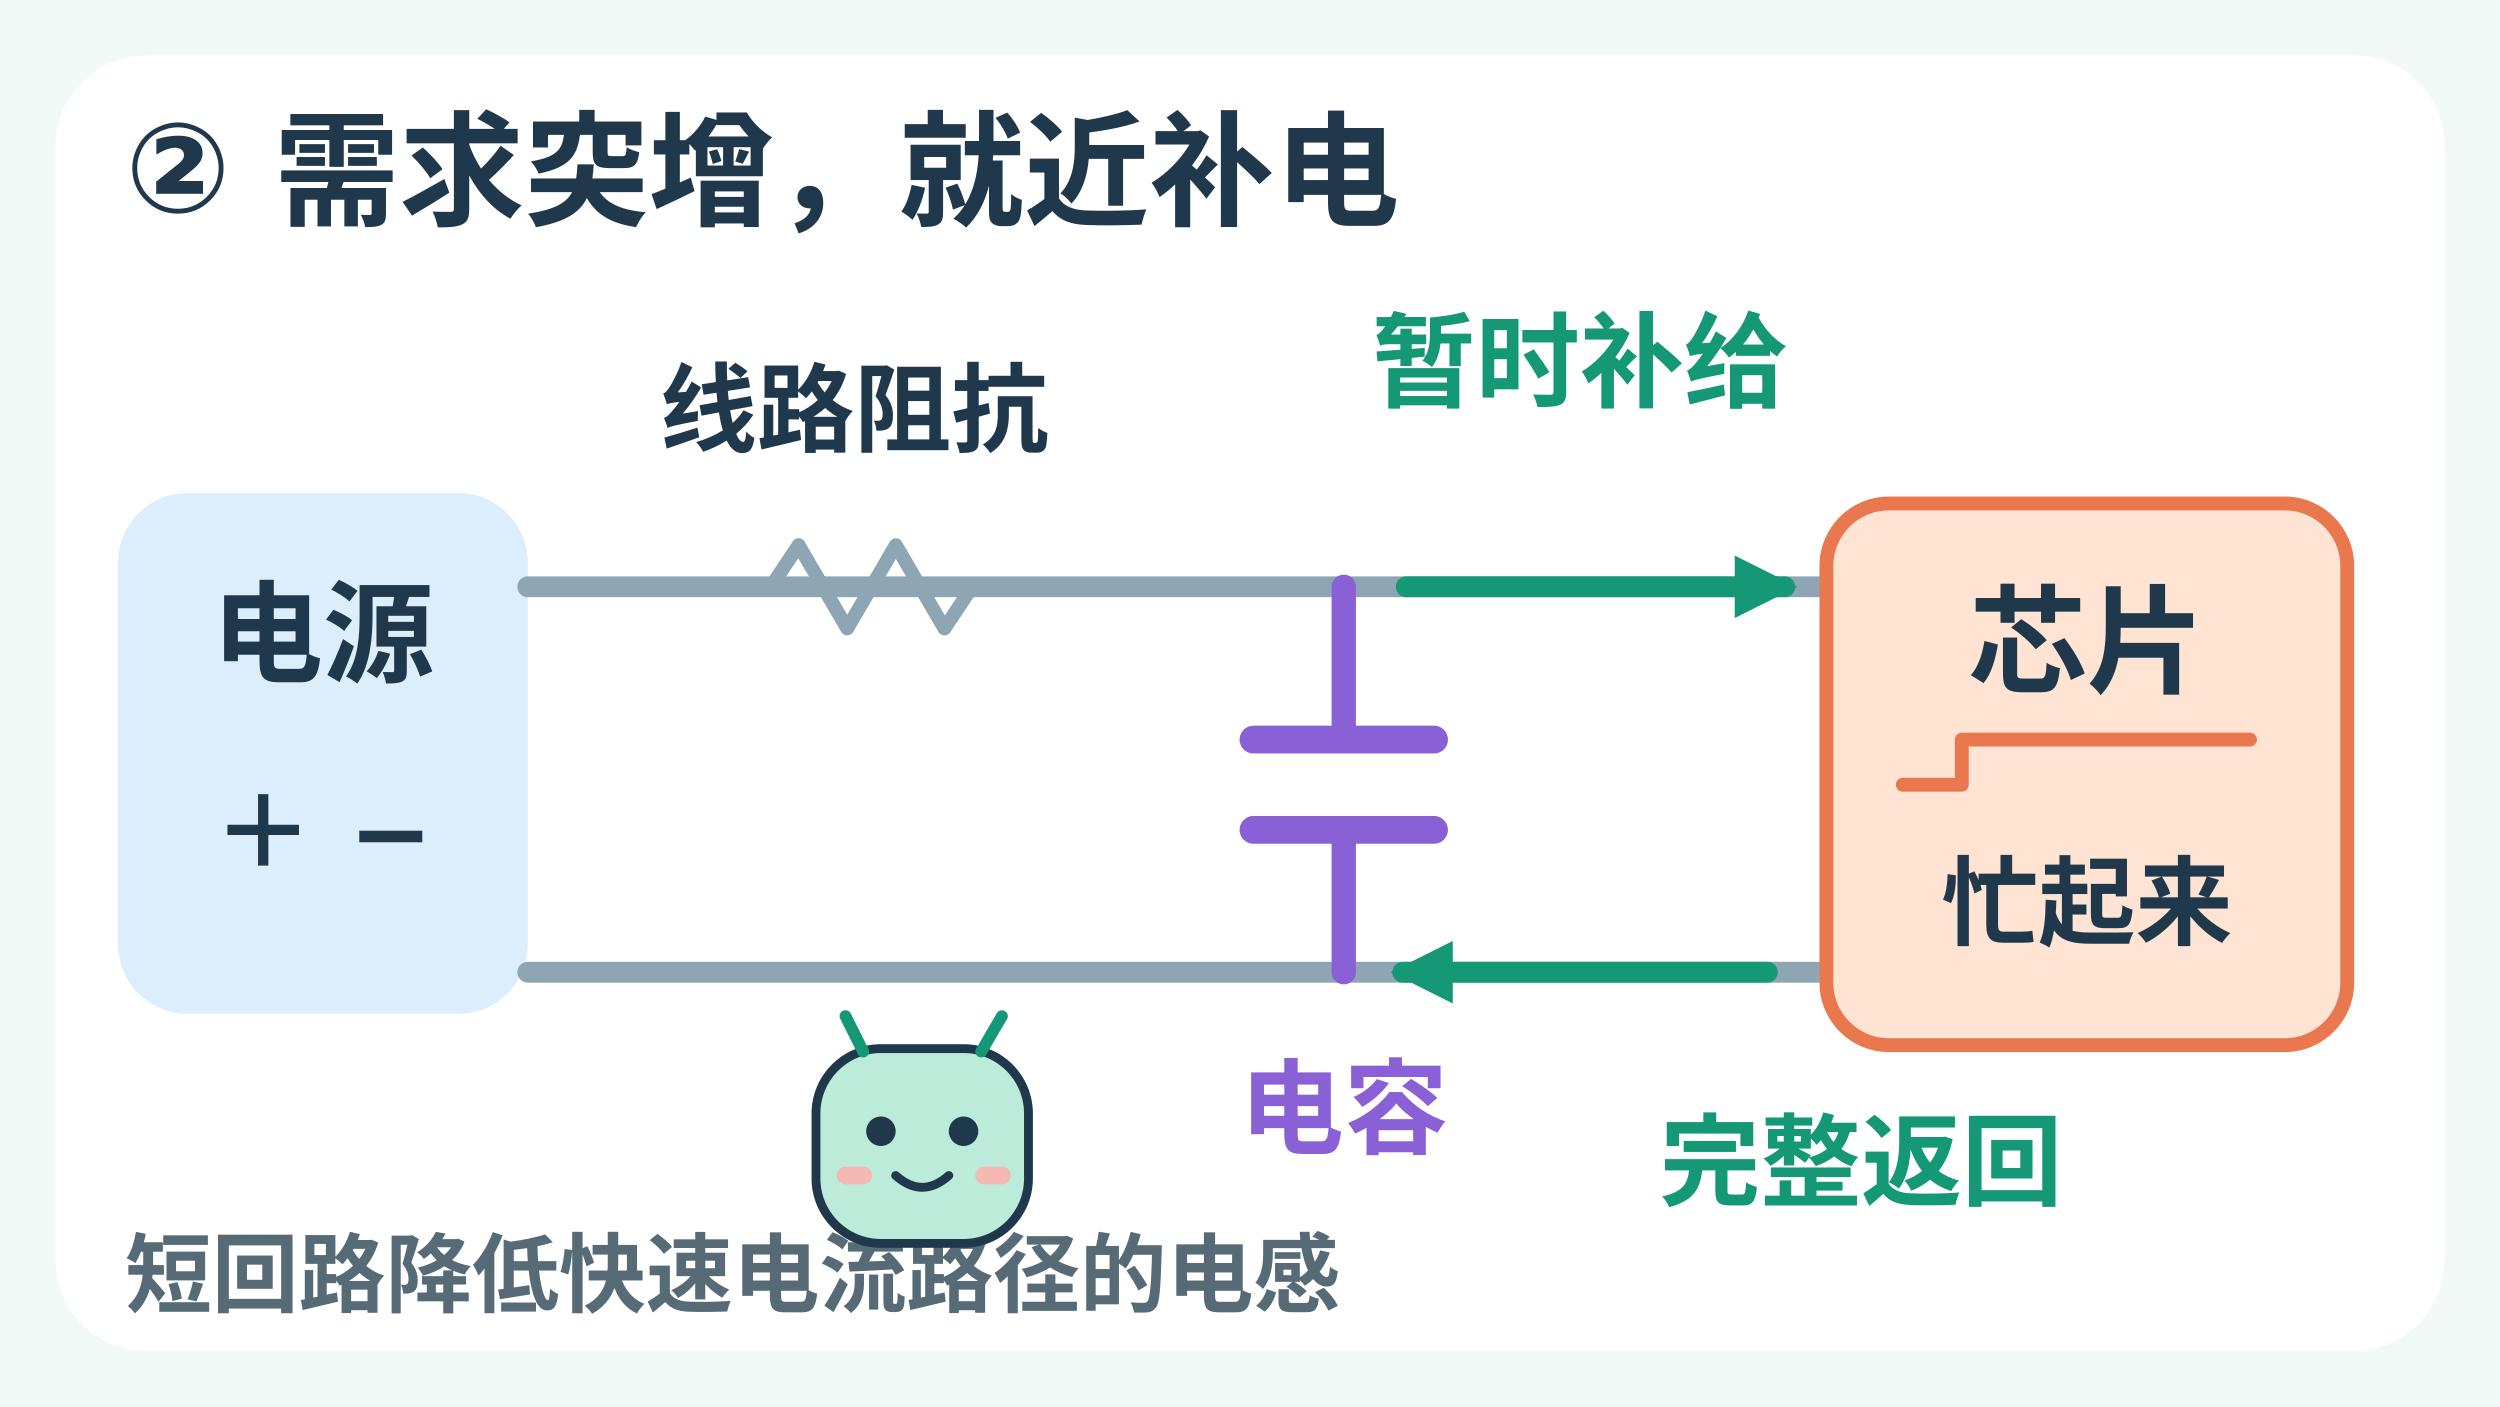
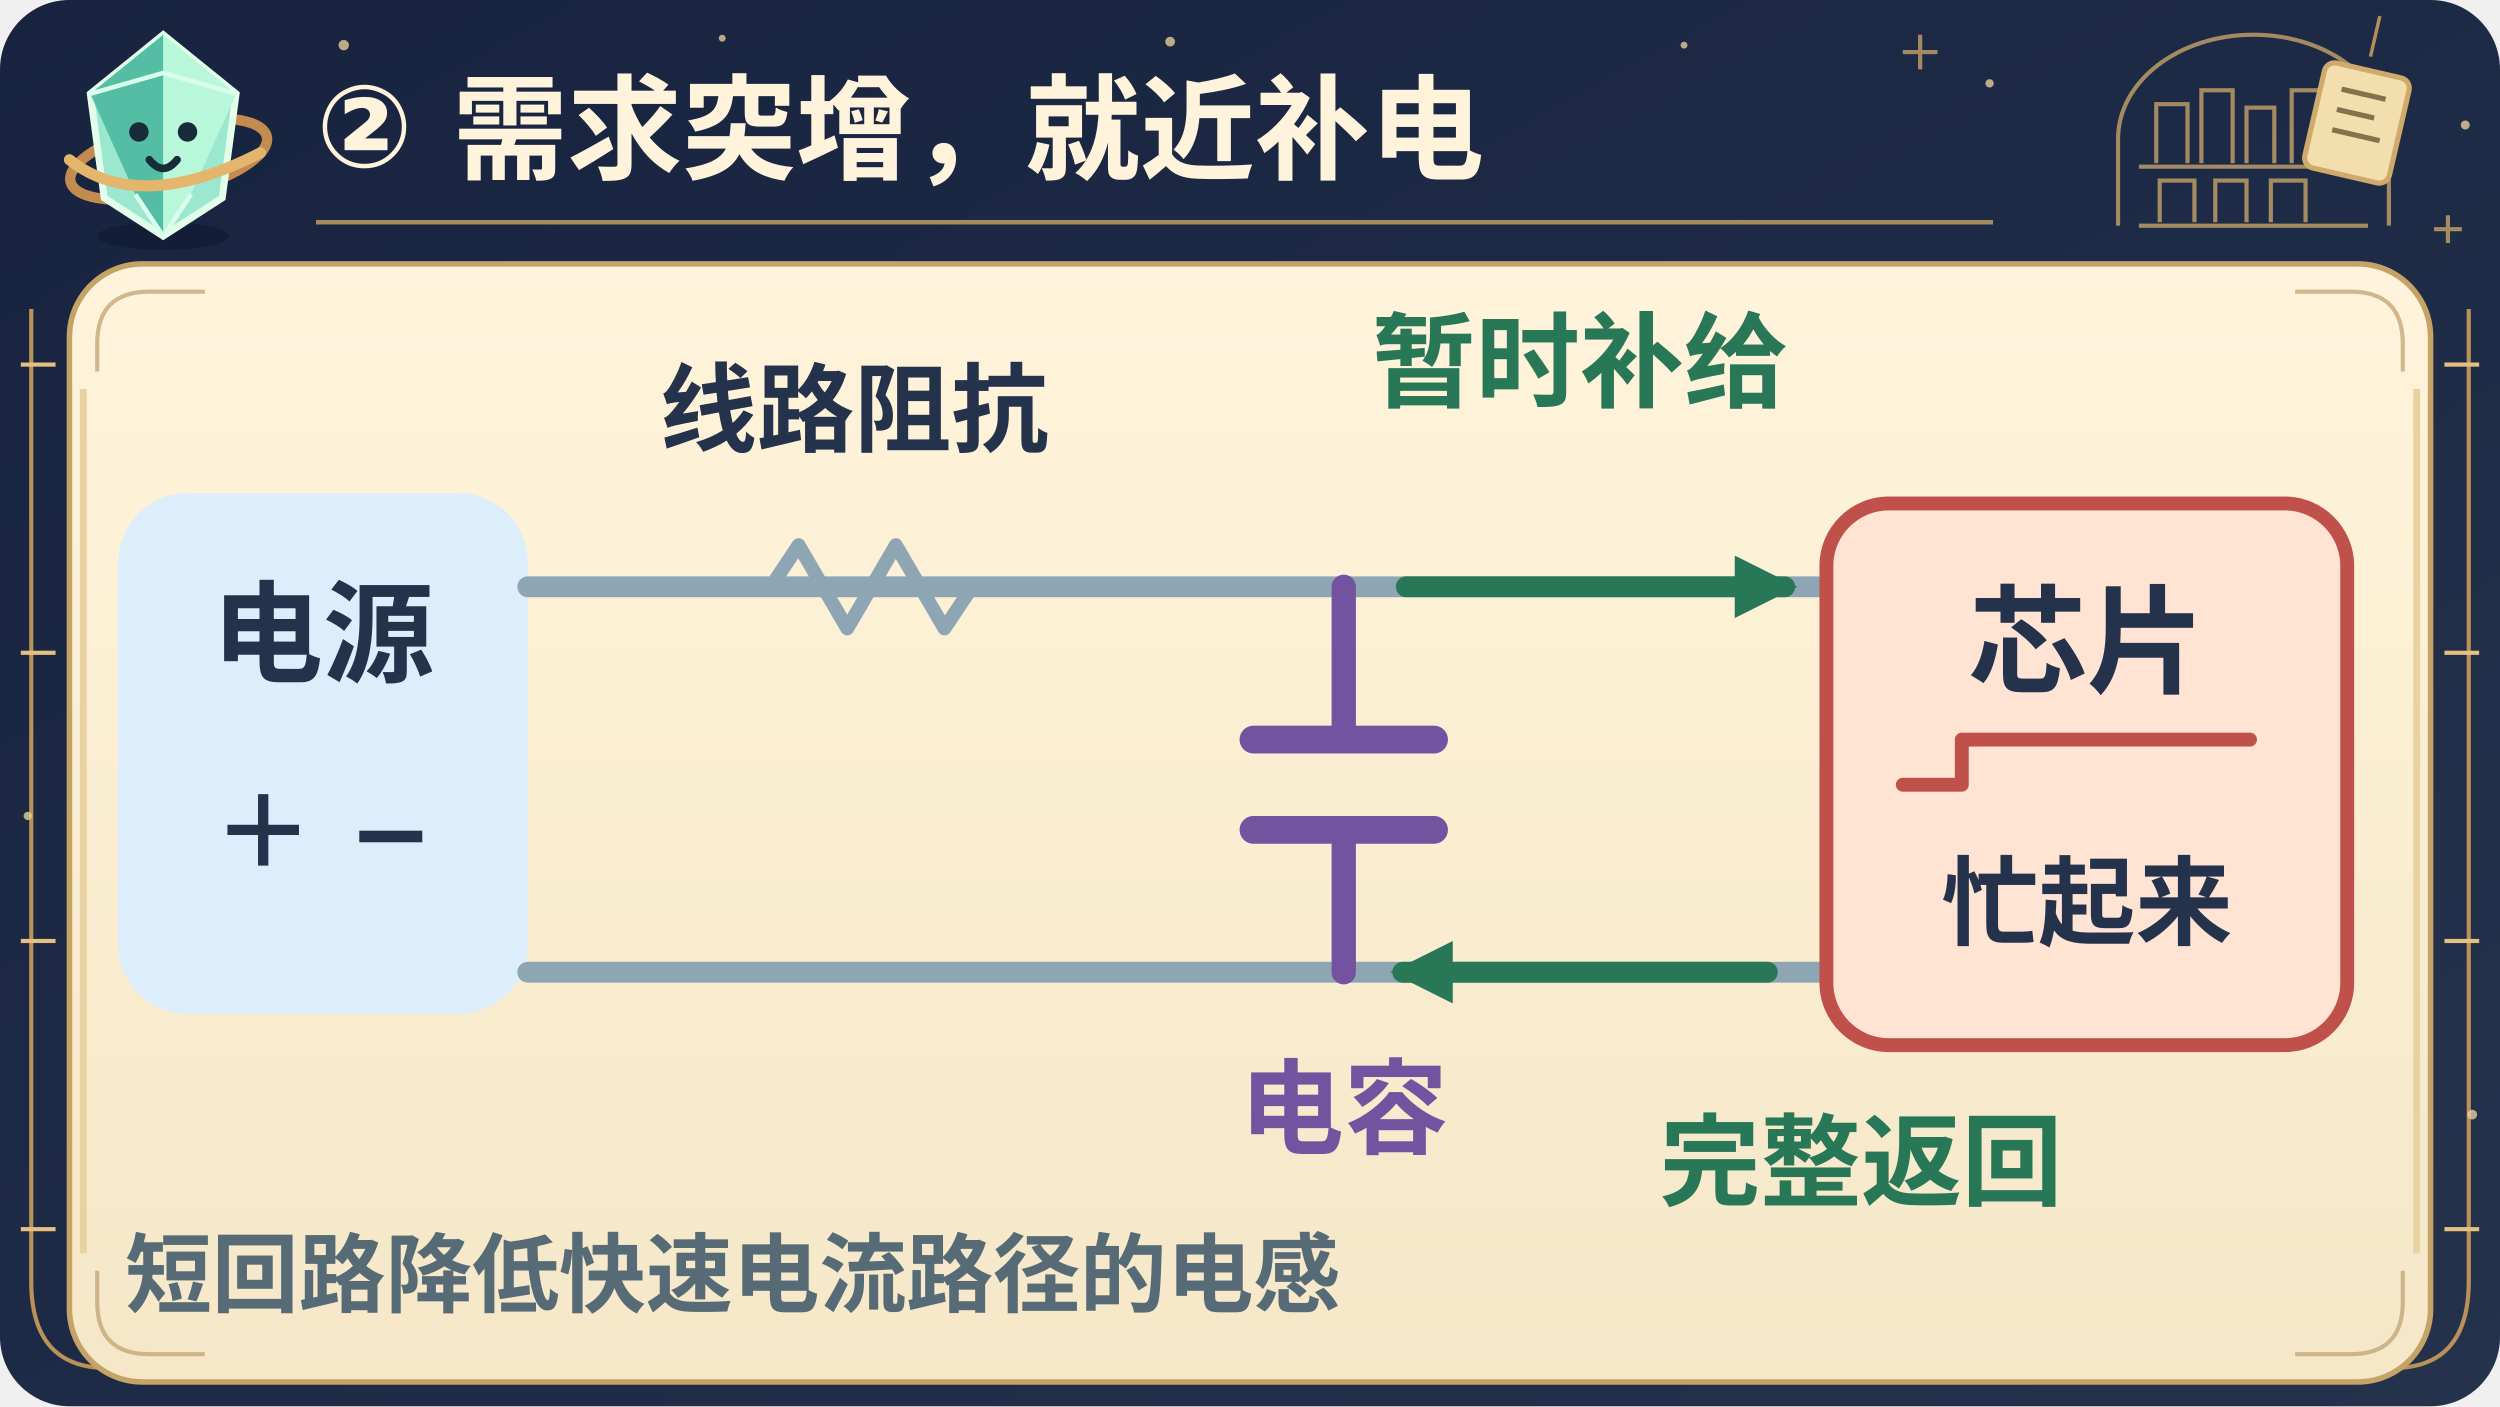
- <svg xmlns="http://www.w3.org/2000/svg" width="720" height="405" viewBox="0 0 720 405" role="img" aria-label="② 需求突增，就近补电">
+ <svg xmlns="http://www.w3.org/2000/svg" width="720" height="405" viewBox="0 0 720 405" role="img" aria-label="② 需求突增，就近补电" aria-describedby="star-workshop-description">
  <defs>
    <marker id="green-arrow" viewBox="0 0 10 10" refX="8" refY="5" markerWidth="3" markerHeight="3" orient="auto-start-reverse">
-       <path d="M0 0L10 5L0 10Z" fill="#159875" />
+       <path d="M0 0L10 5L0 10Z" fill="#287858" />
    </marker>
    <marker id="purple-arrow" viewBox="0 0 10 10" refX="8" refY="5" markerWidth="3" markerHeight="3" orient="auto-start-reverse">
-       <path d="M0 0L10 5L0 10Z" fill="#8a60d6" />
+       <path d="M0 0L10 5L0 10Z" fill="#7352A0" />
    </marker>
+     <linearGradient id="workshop-night" x1="0" y1="0" x2="1" y2="1">
+       <stop stop-color="#17233F" />
+       <stop offset="1" stop-color="#24324C" />
+     </linearGradient>
+     <linearGradient id="workshop-paper" x1="0" y1="0" x2="0" y2="1">
+       <stop stop-color="#FFF4DB" />
+       <stop offset="1" stop-color="#f5e7c8" />
+     </linearGradient>
  </defs>
  <g font-family="PingFang SC, Microsoft YaHei, sans-serif">
-     <rect x="0" y="0" width="720" height="405" rx="0" fill="#f2faf7" stroke="none" stroke-width="0" />
-     <rect x="16" y="16" width="688" height="373" rx="26" fill="#fff" stroke="none" stroke-width="0" />
-     <text x="36" y="61" font-size="36" fill="#20384b" text-anchor="start" font-weight="600">② 需求突增，就近补电</text>
+     <g id="star-workshop-frame" aria-hidden="true">
+       <rect width="720" height="405" rx="20" fill="url(#workshop-night)" />
+       <path d="M9 89V369Q9 394 31 394H689Q711 394 711 369V89" fill="none" stroke="#bb915a" stroke-width="1.2" />
+       <path d="M6 105H16M6 188H16M6 271H16M6 354H16M704 105H714M704 188H714M704 271H714M704 354H714" stroke="#e5c081" stroke-width="1.2" />
+       <g fill="#f0d79e" opacity=".75">
+         <circle cx="99" cy="13" r="1.5" />
+         <circle cx="208" cy="11" r="1" />
+         <circle cx="337" cy="12" r="1.4" />
+         <circle cx="485" cy="13" r="1" />
+         <circle cx="573" cy="24" r="1.2" />
+         <circle cx="710" cy="36" r="1.3" />
+         <circle cx="8" cy="235" r="1.2" />
+         <circle cx="712" cy="321" r="1.4" />
+       </g>
+       <g stroke="#C5A367" stroke-width="1.2" fill="none" opacity=".8">
+         <path d="M553 10V20M548 15H558M705 62V70M701 66H709" />
+         <path d="M610 65V40A39 30 0 0 1 688 40V65M616 48H682M616 65H682" />
+         <path d="M621 47V30H630V47M634 47V26H643V47M647 47V31H655V47M660 47V26H669V47M622 64V52H632V64M638 64V52H647V64M654 64V52H664V64" />
+       </g>
+       <g transform="translate(680 28) rotate(13)">
+         <path d="M0 -12V-24" stroke="#b58d58" stroke-width="1" />
+         <rect x="-12" y="-8" width="25" height="31" rx="3" fill="#f3dfad" stroke="#cfaa6b" stroke-width="1.5" />
+         <path d="M-6 -1H7M-6 5H5M-6 11H8" stroke="#87704e" stroke-width="1.5" />
+       </g>
+       <path d="M91 64H574" fill="none" stroke="#C5A367" stroke-width="1.3" opacity=".8" />
+       <rect x="20" y="76" width="680" height="322" rx="21" fill="url(#workshop-paper)" stroke="#C5A367" stroke-width="1.6" />
+       <path d="M28 107V99Q28 84 43 84H59M661 84H677Q692 84 692 99V107M28 366V375Q28 390 43 390H59M661 390H677Q692 390 692 375V366" fill="none" stroke="#c4a779" stroke-width="1.2" opacity=".8" />
+       <path d="M24 112V361M696 112V361" stroke="#e9d2a2" stroke-width="2" />
+     </g>
+     <text x="91" y="48" font-size="33" fill="#FFF4DB" text-anchor="start" font-weight="650">② 需求突增，就近补电</text>
    <rect x="34" y="142" width="118" height="150" rx="20" fill="#dceefc" stroke="none" stroke-width="0" />
-     <text x="93" y="194" font-size="32" fill="#20384b" text-anchor="middle" font-weight="600">电源</text>
-     <text x="93" y="250" font-size="29" fill="#20384b" text-anchor="middle" font-weight="600">＋  −</text>
+     <text x="93" y="194" font-size="32" fill="#24324C" text-anchor="middle" font-weight="600">电源</text>
+     <text x="93" y="250" font-size="29" fill="#24324C" text-anchor="middle" font-weight="600">＋  −</text>
    <path d="M152 169 H535 M152 280 H535" stroke="#8ea5b4" stroke-width="6" fill="none" stroke-linecap="round" stroke-linejoin="round" />
    <path d="M222 169 l8 -12 14 24 14 -24 14 24 8 -12" stroke="#8ea5b4" stroke-width="4" fill="none" stroke-linecap="round" stroke-linejoin="round" />
-     <text x="246" y="128" font-size="28" fill="#20384b" text-anchor="middle" font-weight="600">线路阻抗</text>
-     <rect x="526" y="145" width="150" height="156" rx="18" fill="#ffe3d3" stroke="#e9784e" stroke-width="4" />
-     <text x="601" y="197" font-size="34" fill="#20384b" text-anchor="middle" font-weight="600">芯片</text>
-     <text x="601" y="270" font-size="28" fill="#20384b" text-anchor="middle" font-weight="600">忙起来</text>
-     <path d="M387 169 V213 M387 239 V280" stroke="#8a60d6" stroke-width="7" fill="none" stroke-linecap="round" stroke-linejoin="round" />
-     <path d="M361 213 H413 M361 239 H413" stroke="#8a60d6" stroke-width="8" fill="none" stroke-linecap="round" stroke-linejoin="round" />
-     <text x="387" y="330" font-size="30" fill="#8a60d6" text-anchor="middle" font-weight="600">电容</text>
-     <path d="M405 169 H514" stroke="#159875" stroke-width="6" fill="none" stroke-linecap="round" stroke-linejoin="round" marker-end="url(#green-arrow)" />
-     <path d="M509 280 H404" stroke="#159875" stroke-width="6" fill="none" stroke-linecap="round" stroke-linejoin="round" marker-end="url(#green-arrow)" />
-     <text x="455" y="115" font-size="30" fill="#159875" text-anchor="middle" font-weight="600">暂时补给</text>
-     <text x="478" y="345" font-size="29" fill="#159875" text-anchor="start" font-weight="600">完整返回</text>
-     <path d="M548 226 H565 V213 H648" stroke="#e9784e" stroke-width="4" fill="none" stroke-linecap="round" stroke-linejoin="round" />
+     <text x="246" y="128" font-size="28" fill="#24324C" text-anchor="middle" font-weight="600">线路阻抗</text>
+     <rect x="526" y="145" width="150" height="156" rx="18" fill="#ffe3d3" stroke="#BF514A" stroke-width="4" />
+     <text x="601" y="197" font-size="34" fill="#24324C" text-anchor="middle" font-weight="600">芯片</text>
+     <text x="601" y="270" font-size="28" fill="#24324C" text-anchor="middle" font-weight="600">忙起来</text>
+     <path d="M387 169 V213 M387 239 V280" stroke="#7352A0" stroke-width="7" fill="none" stroke-linecap="round" stroke-linejoin="round" />
+     <path d="M361 213 H413 M361 239 H413" stroke="#7352A0" stroke-width="8" fill="none" stroke-linecap="round" stroke-linejoin="round" />
+     <text x="387" y="330" font-size="30" fill="#7352A0" text-anchor="middle" font-weight="600">电容</text>
+     <path d="M405 169 H514" stroke="#287858" stroke-width="6" fill="none" stroke-linecap="round" stroke-linejoin="round" marker-end="url(#green-arrow)" />
+     <path d="M509 280 H404" stroke="#287858" stroke-width="6" fill="none" stroke-linecap="round" stroke-linejoin="round" marker-end="url(#green-arrow)" />
+     <text x="455" y="115" font-size="30" fill="#287858" text-anchor="middle" font-weight="600">暂时补给</text>
+     <text x="478" y="345" font-size="29" fill="#287858" text-anchor="start" font-weight="600">完整返回</text>
+     <path d="M548 226 H565 V213 H648" stroke="#BF514A" stroke-width="4" fill="none" stroke-linecap="round" stroke-linejoin="round" />
    <text x="36" y="376" font-size="25" fill="#566b76" text-anchor="start" font-weight="600">短回路降低快速电流路径的电感</text>
-     <g transform="translate(235 302) scale(0.85)">
-       <rect x="0" y="0" width="72" height="66" rx="22" fill="#bcebd9" stroke="#20384b" stroke-width="3" />
-       <path d="M16 1 L10 -11 M56 1 L63 -11" stroke="#159875" stroke-width="4" fill="none" stroke-linecap="round" stroke-linejoin="round" />
-       <circle cx="22" cy="28" r="5" fill="#20384b" />
-       <circle cx="50" cy="28" r="5" fill="#20384b" />
-       <path d="M27 43 Q36 51 45 43" stroke="#20384b" stroke-width="3" fill="none" stroke-linecap="round" stroke-linejoin="round" />
-       <rect x="7" y="40" width="12" height="6" rx="3" fill="#f4b9b2" stroke="none" stroke-width="0" />
-       <rect x="54" y="40" width="12" height="6" rx="3" fill="#f4b9b2" stroke="none" stroke-width="0" />
+     <g id="star-workshop-lantern" transform="translate(47 39)">
+       <ellipse cx="0" cy="29" rx="19" ry="4" fill="#091329" opacity=".42" />
+       <ellipse cx="0" cy="7" rx="29" ry="10" transform="rotate(-13)" fill="none" stroke="#c28b50" stroke-width="3" />
+       <path d="M0 -29L21 -12L17 18L0 29L-17 18L-21 -12Z" fill="#9ce7cf" stroke="#e4ffe9" stroke-width="2" />
+       <path d="M0 -29L-21 -12L-8 17L0 29Z" fill="#54bda4" />
+       <path d="M0 -29L21 -12L8 17L0 29Z" fill="#b9f7da" />
+       <path d="M-21 -12L0 -18L21 -12M-8 17L0 29L8 17" fill="none" stroke="#d9ffec" stroke-width="1.3" />
+       <circle cx="-7" cy="-1" r="2.8" fill="#172b38" />
+       <circle cx="7" cy="-1" r="2.8" fill="#172b38" />
+       <path d="M-4 7Q0 12 4 7" fill="none" stroke="#172b38" stroke-width="2.2" stroke-linecap="round" />
+       <path d="M-27 7Q-7 23 28 5" fill="none" stroke="#e4b66d" stroke-width="3.2" stroke-linecap="round" />
    </g>
  </g>
</svg>
